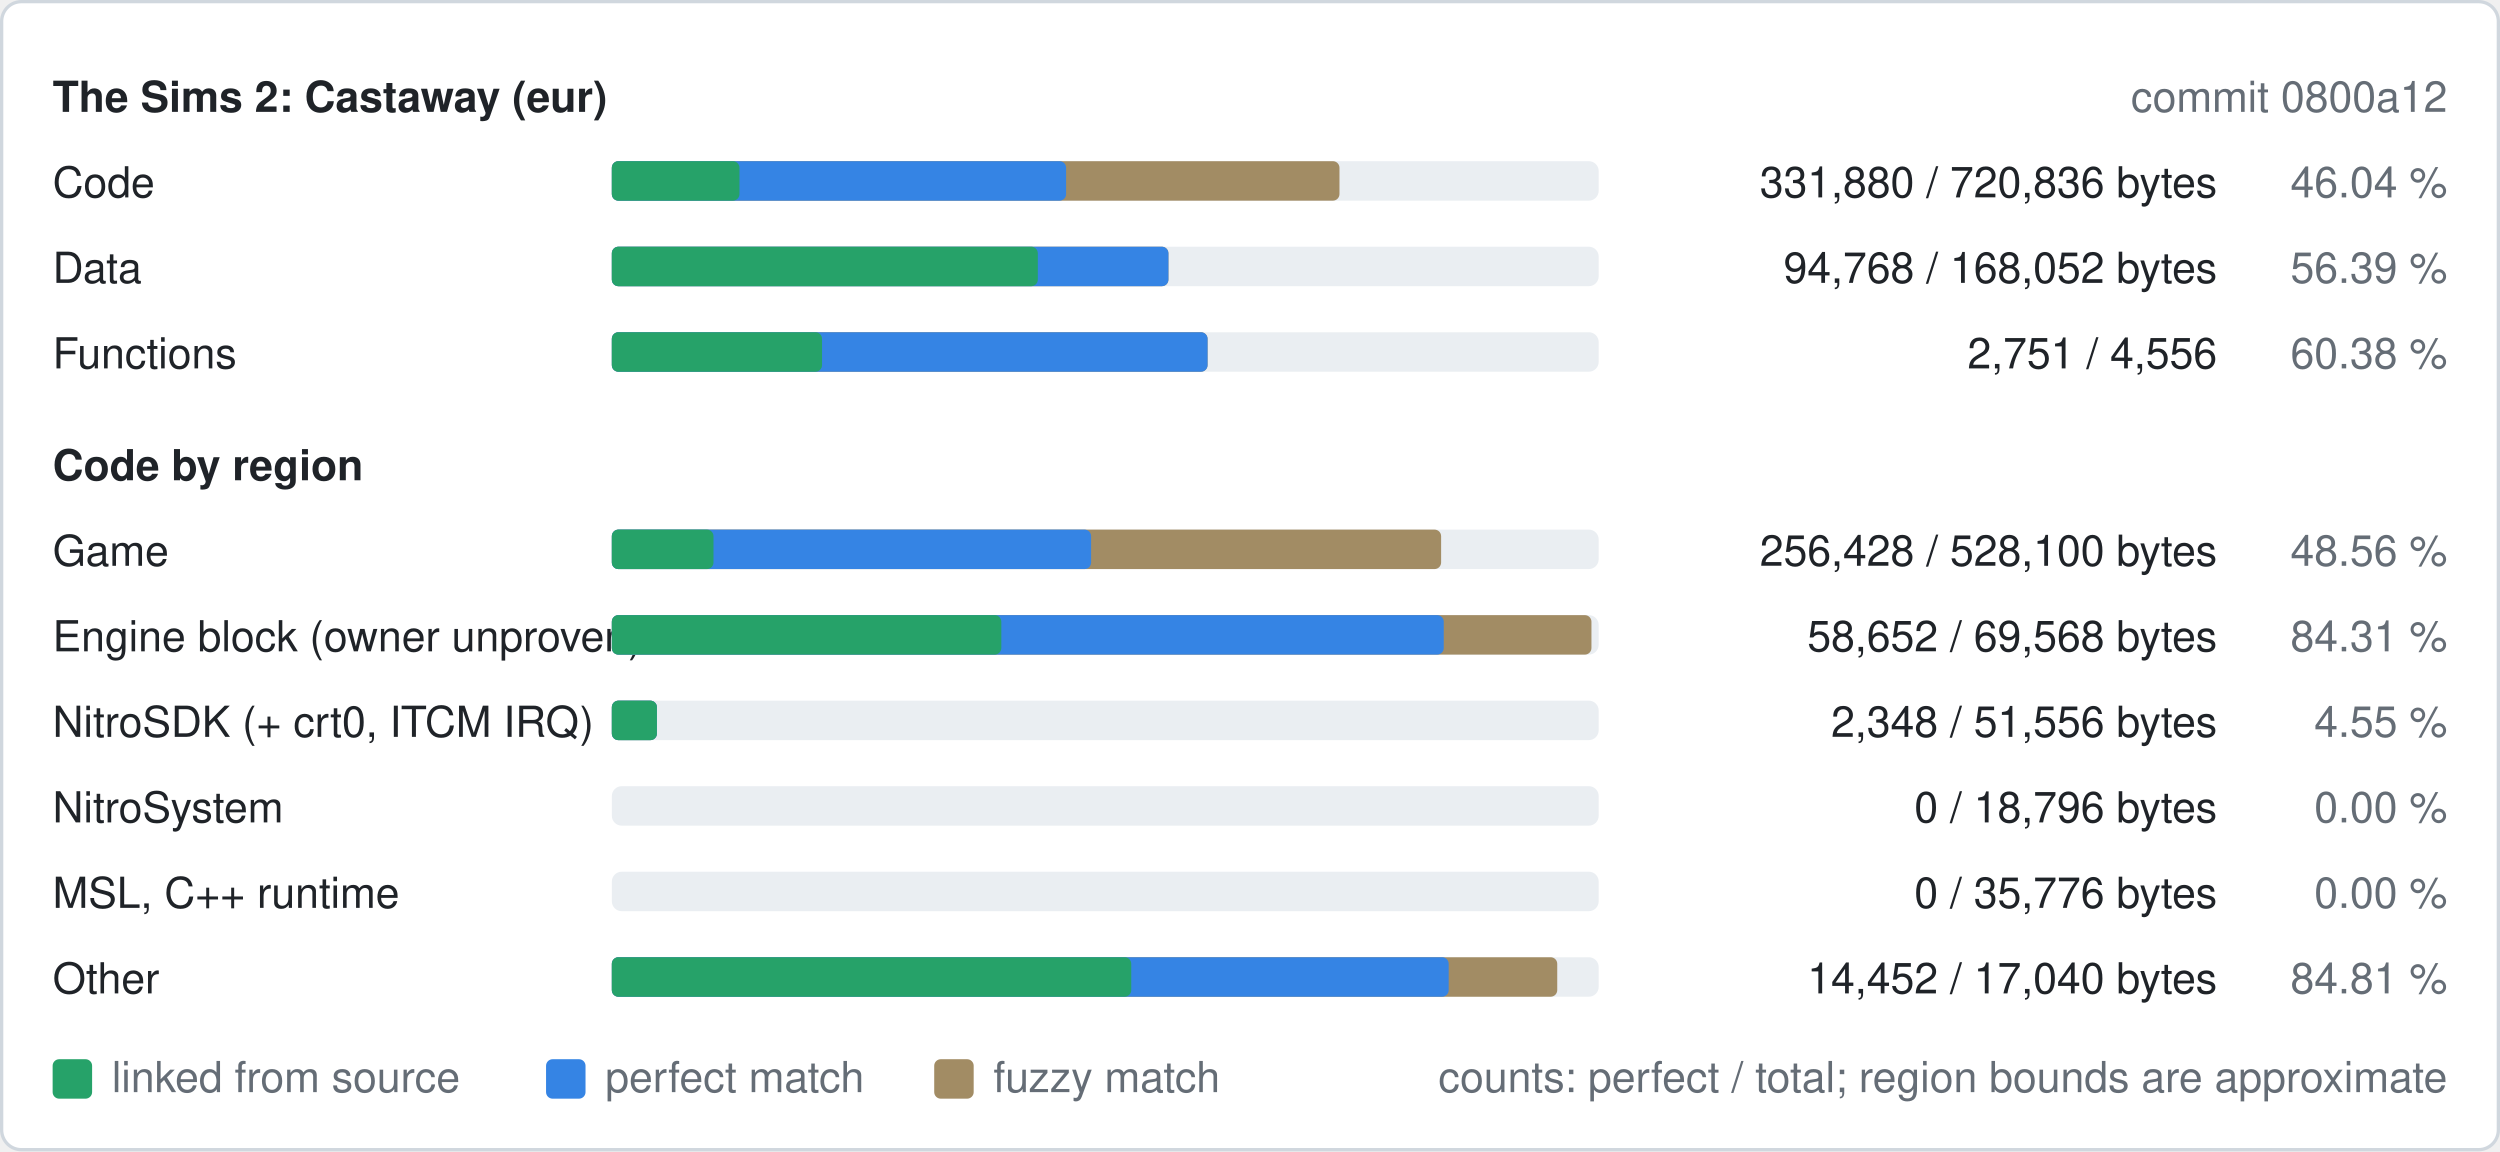
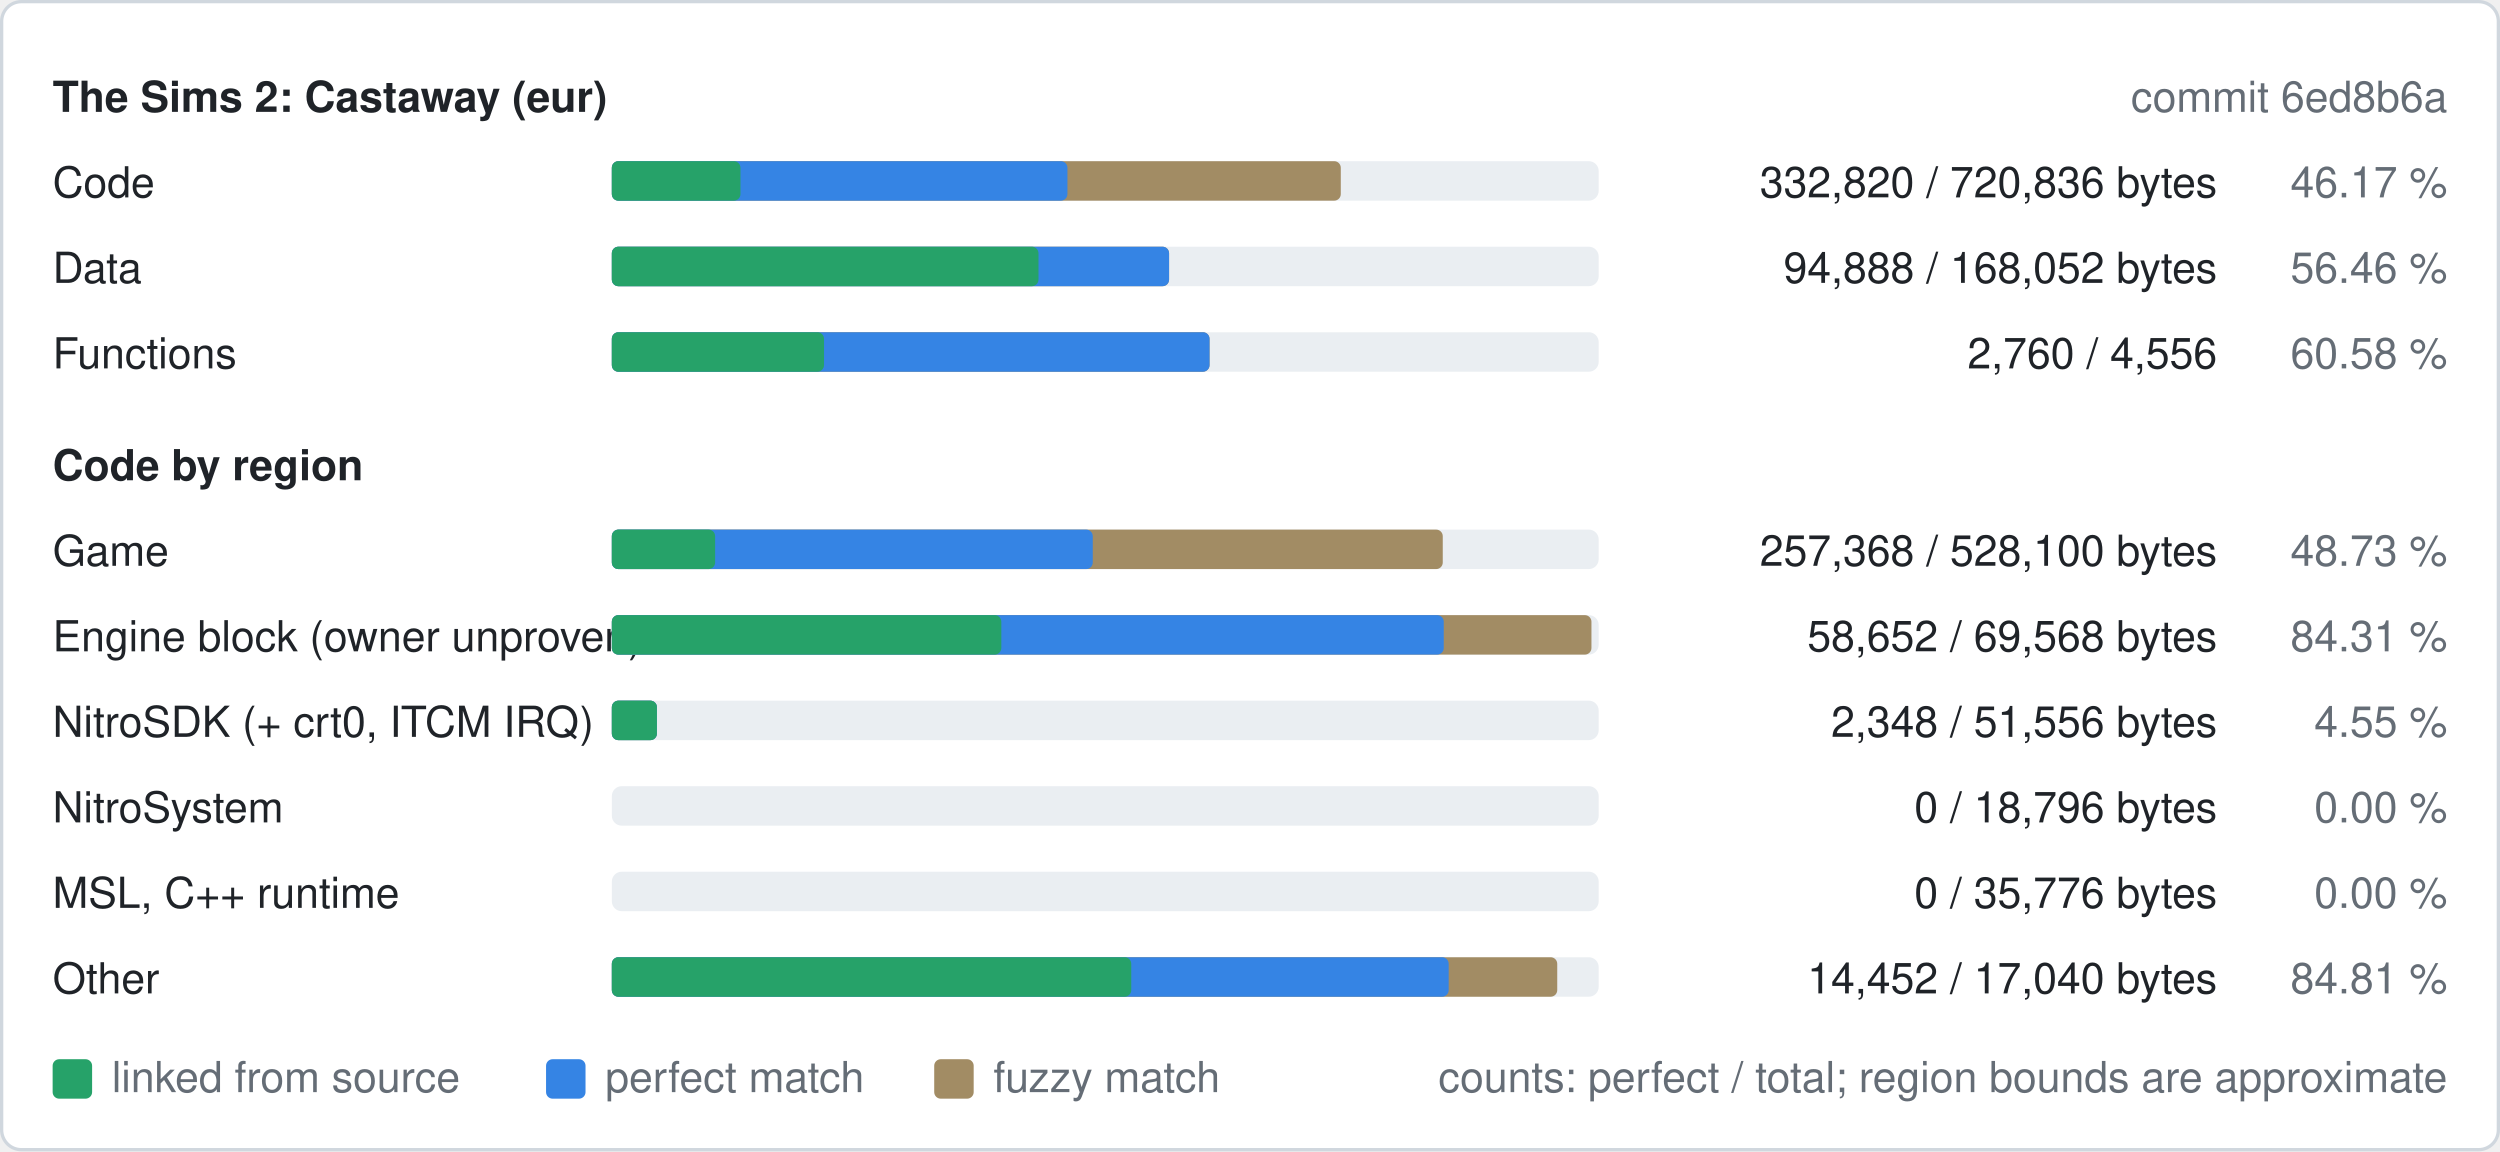
<svg xmlns="http://www.w3.org/2000/svg" width="760" height="350" viewBox="0 0 760 350" role="img" aria-label="Decompilation progress of eur">
  <style>
text{font-family:-apple-system,BlinkMacSystemFont,"Segoe UI",Helvetica,Arial,sans-serif;font-size:13px}
.b{font-weight:600}
.bg{fill:#ffffff;stroke:#d0d7de}.t{fill:#1f2328}.m{fill:#656d76}.track{fill:#eaeef2}.fuzzy{fill:#a28c64}.perfect{fill:#3584e4}.linked{fill:#26a269}
@media (prefers-color-scheme: dark){.bg{fill:#0d1117;stroke:#30363d}.t{fill:#e6edf3}.m{fill:#8d96a0}.track{fill:#21262d}.fuzzy{fill:#a28c64}.perfect{fill:#3584e4}.linked{fill:#2ec27e}}
</style>
  <rect class="bg" x="0.5" y="0.5" width="759" height="349" rx="6" />
  <text class="t b" x="16" y="34">The Sims 2: Castaway (eur)</text>
-   <text class="m" x="744" y="34" text-anchor="end">commit 0800a12</text>
+   <text class="m" x="744" y="34" text-anchor="end">commit 6ed8b6a</text>
  <text class="t" x="16" y="60">Code</text>
  <rect class="track" x="186" y="49" width="300" height="12" rx="3" />
-   <rect class="fuzzy" x="186" y="49" width="221.2" height="12" rx="2" />
-   <rect class="perfect" x="186" y="49" width="138.1" height="12" rx="2" />
-   <rect class="linked" x="186" y="49" width="38.8" height="12" rx="2" />
-   <text class="t" x="674" y="60" text-anchor="end">331,880 / 720,836 bytes</text>
-   <text class="m" x="744" y="60" text-anchor="end">46.04 %</text>
+   <rect class="fuzzy" x="186" y="49" width="221.6" height="12" rx="2" />
+   <rect class="perfect" x="186" y="49" width="138.5" height="12" rx="2" />
+   <rect class="linked" x="186" y="49" width="39.1" height="12" rx="2" />
+   <text class="t" x="674" y="60" text-anchor="end">332,820 / 720,836 bytes</text>
+   <text class="m" x="744" y="60" text-anchor="end">46.17 %</text>
  <text class="t" x="16" y="86">Data</text>
  <rect class="track" x="186" y="75" width="300" height="12" rx="3" />
-   <rect class="fuzzy" x="186" y="75" width="169.2" height="12" rx="2" />
-   <rect class="perfect" x="186" y="75" width="169.2" height="12" rx="2" />
-   <rect class="linked" x="186" y="75" width="129.5" height="12" rx="2" />
-   <text class="t" x="674" y="86" text-anchor="end">94,768 / 168,052 bytes</text>
-   <text class="m" x="744" y="86" text-anchor="end">56.39 %</text>
+   <rect class="fuzzy" x="186" y="75" width="169.4" height="12" rx="2" />
+   <rect class="perfect" x="186" y="75" width="169.4" height="12" rx="2" />
+   <rect class="linked" x="186" y="75" width="129.7" height="12" rx="2" />
+   <text class="t" x="674" y="86" text-anchor="end">94,888 / 168,052 bytes</text>
+   <text class="m" x="744" y="86" text-anchor="end">56.46 %</text>
  <text class="t" x="16" y="112">Functions</text>
  <rect class="track" x="186" y="101" width="300" height="12" rx="3" />
-   <rect class="fuzzy" x="186" y="101" width="181.1" height="12" rx="2" />
-   <rect class="perfect" x="186" y="101" width="181.1" height="12" rx="2" />
-   <rect class="linked" x="186" y="101" width="63.9" height="12" rx="2" />
-   <text class="t" x="674" y="112" text-anchor="end">2,751 / 4,556</text>
-   <text class="m" x="744" y="112" text-anchor="end">60.38 %</text>
+   <rect class="fuzzy" x="186" y="101" width="181.7" height="12" rx="2" />
+   <rect class="perfect" x="186" y="101" width="181.7" height="12" rx="2" />
+   <rect class="linked" x="186" y="101" width="64.5" height="12" rx="2" />
+   <text class="t" x="674" y="112" text-anchor="end">2,760 / 4,556</text>
+   <text class="m" x="744" y="112" text-anchor="end">60.58 %</text>
  <text class="t b" x="16" y="146">Code by region</text>
  <text class="t" x="16" y="172">Game</text>
  <rect class="track" x="186" y="161" width="300" height="12" rx="3" />
-   <rect class="fuzzy" x="186" y="161" width="252.1" height="12" rx="2" />
-   <rect class="perfect" x="186" y="161" width="145.7" height="12" rx="2" />
-   <rect class="linked" x="186" y="161" width="30.9" height="12" rx="2" />
-   <text class="t" x="674" y="172" text-anchor="end">256,428 / 528,100 bytes</text>
-   <text class="m" x="744" y="172" text-anchor="end">48.56 %</text>
+   <rect class="fuzzy" x="186" y="161" width="252.6" height="12" rx="2" />
+   <rect class="perfect" x="186" y="161" width="146.2" height="12" rx="2" />
+   <rect class="linked" x="186" y="161" width="31.4" height="12" rx="2" />
+   <text class="t" x="674" y="172" text-anchor="end">257,368 / 528,100 bytes</text>
+   <text class="m" x="744" y="172" text-anchor="end">48.73 %</text>
  <text class="t" x="16" y="198">Engine block (owner unproven)</text>
  <rect class="track" x="186" y="187" width="300" height="12" rx="3" />
  <rect class="fuzzy" x="186" y="187" width="297.8" height="12" rx="2" />
  <rect class="perfect" x="186" y="187" width="252.9" height="12" rx="2" />
  <rect class="linked" x="186" y="187" width="118.4" height="12" rx="2" />
  <text class="t" x="674" y="198" text-anchor="end">58,652 / 69,568 bytes</text>
  <text class="m" x="744" y="198" text-anchor="end">84.31 %</text>
  <text class="t" x="16" y="224">NitroSDK (+ crt0, ITCM IRQ)</text>
  <rect class="track" x="186" y="213" width="300" height="12" rx="3" />
  <rect class="fuzzy" x="186" y="213" width="13.7" height="12" rx="2" />
  <rect class="perfect" x="186" y="213" width="13.7" height="12" rx="2" />
  <rect class="linked" x="186" y="213" width="13.7" height="12" rx="2" />
  <text class="t" x="674" y="224" text-anchor="end">2,348 / 51,556 bytes</text>
  <text class="m" x="744" y="224" text-anchor="end">4.55 %</text>
  <text class="t" x="16" y="250">NitroSystem</text>
  <rect class="track" x="186" y="239" width="300" height="12" rx="3" />
  <text class="t" x="674" y="250" text-anchor="end">0 / 18,796 bytes</text>
  <text class="m" x="744" y="250" text-anchor="end">0.00 %</text>
  <text class="t" x="16" y="276">MSL, C++ runtime</text>
  <rect class="track" x="186" y="265" width="300" height="12" rx="3" />
  <text class="t" x="674" y="276" text-anchor="end">0 / 35,776 bytes</text>
  <text class="m" x="744" y="276" text-anchor="end">0.00 %</text>
  <text class="t" x="16" y="302">Other</text>
  <rect class="track" x="186" y="291" width="300" height="12" rx="3" />
  <rect class="fuzzy" x="186" y="291" width="287.4" height="12" rx="2" />
  <rect class="perfect" x="186" y="291" width="254.4" height="12" rx="2" />
  <rect class="linked" x="186" y="291" width="157.9" height="12" rx="2" />
  <text class="t" x="674" y="302" text-anchor="end">14,452 / 17,040 bytes</text>
  <text class="m" x="744" y="302" text-anchor="end">84.81 %</text>
  <rect class="linked" x="16" y="322" width="12" height="12" rx="2" />
  <text class="m" x="34" y="332">linked from source</text>
  <rect class="perfect" x="166" y="322" width="12" height="12" rx="2" />
  <text class="m" x="184" y="332">perfect match</text>
  <rect class="fuzzy" x="284" y="322" width="12" height="12" rx="2" />
  <text class="m" x="302" y="332">fuzzy match</text>
  <text class="m" x="744" y="332" text-anchor="end">counts: perfect / total; region bounds are approximate</text>
</svg>
